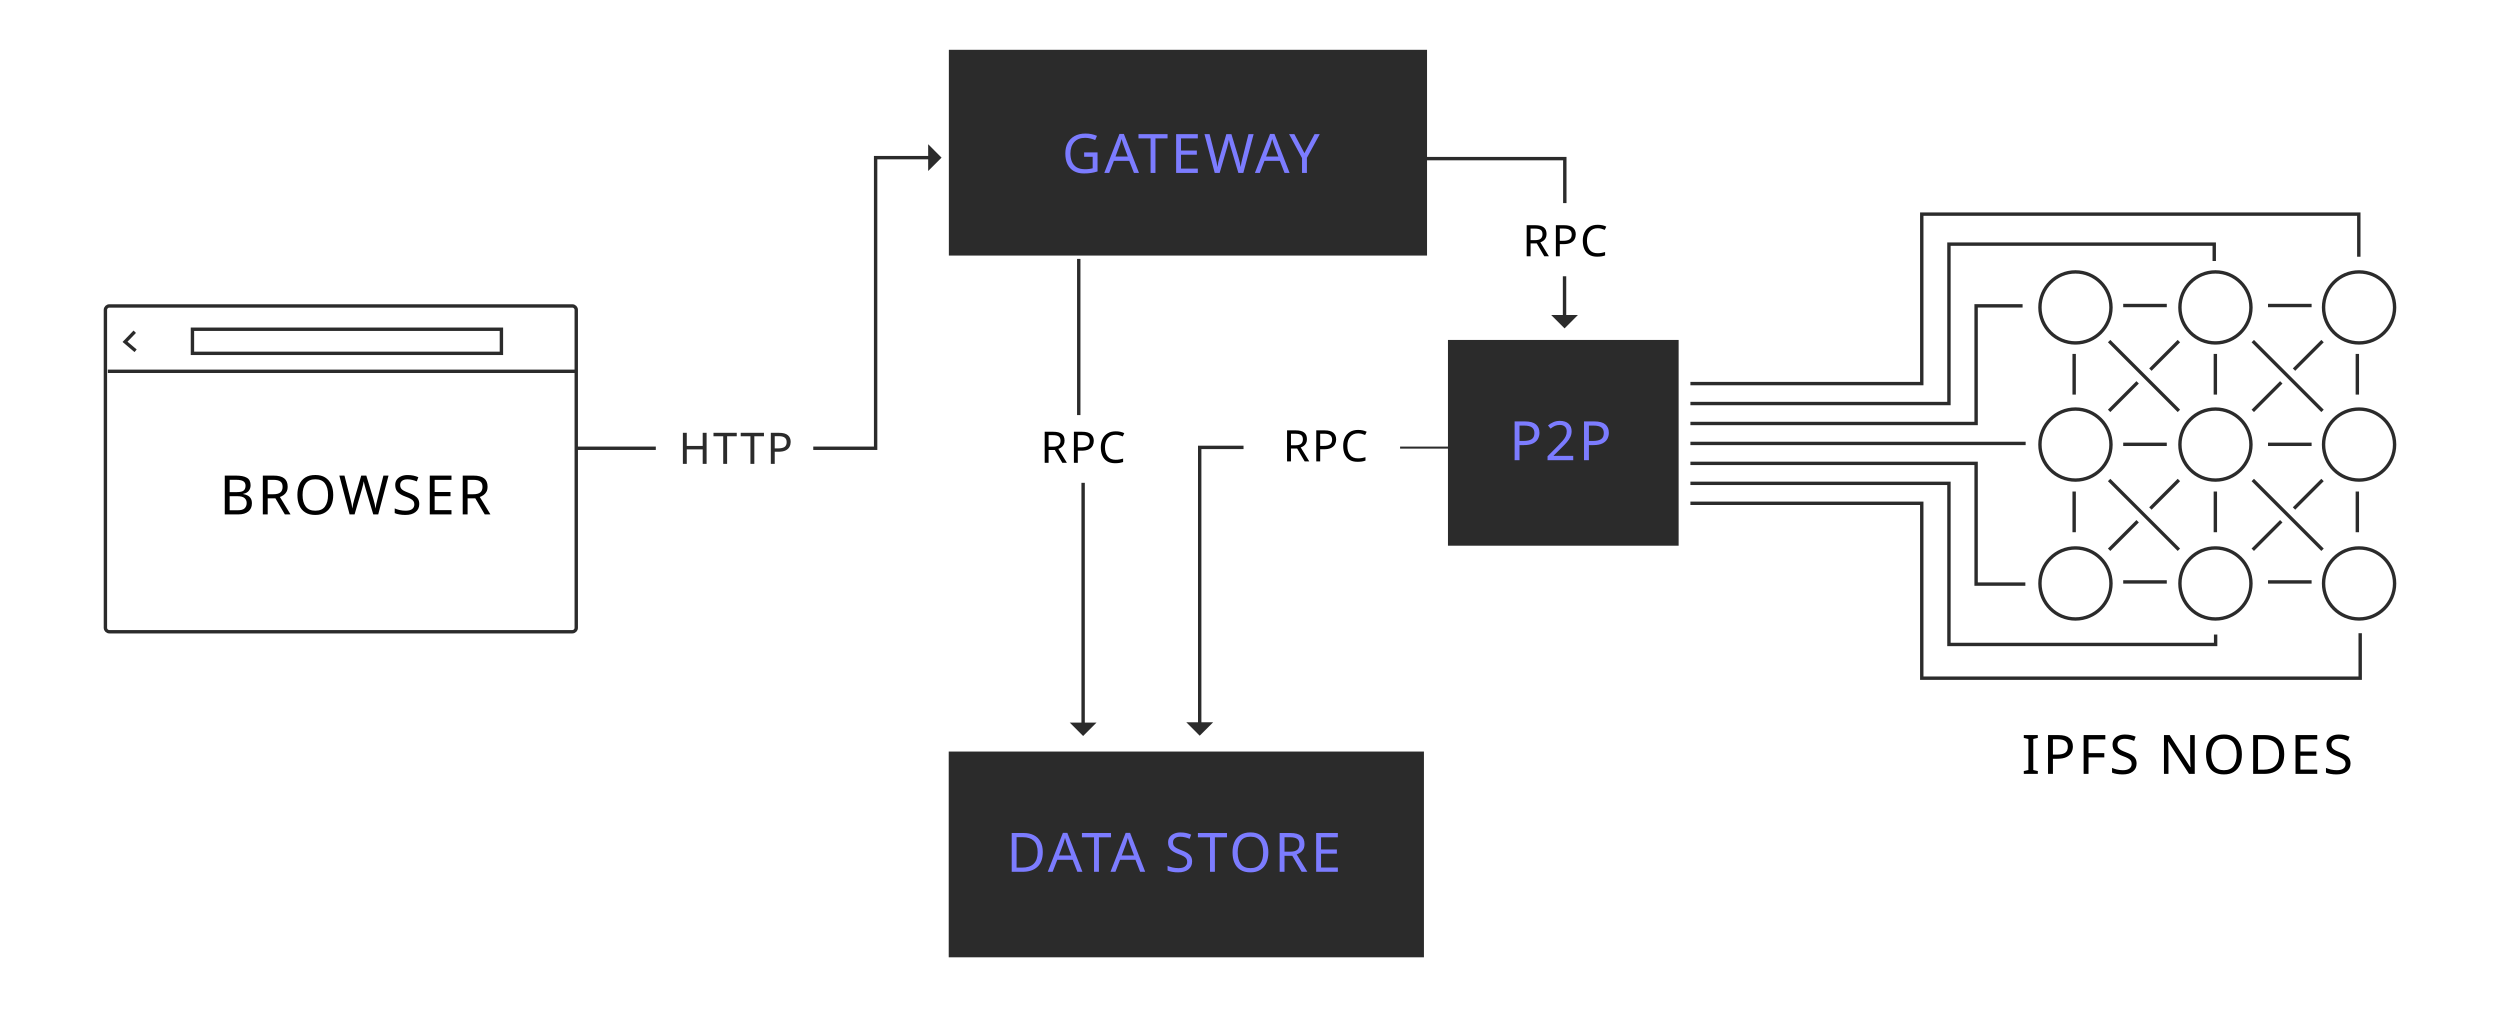
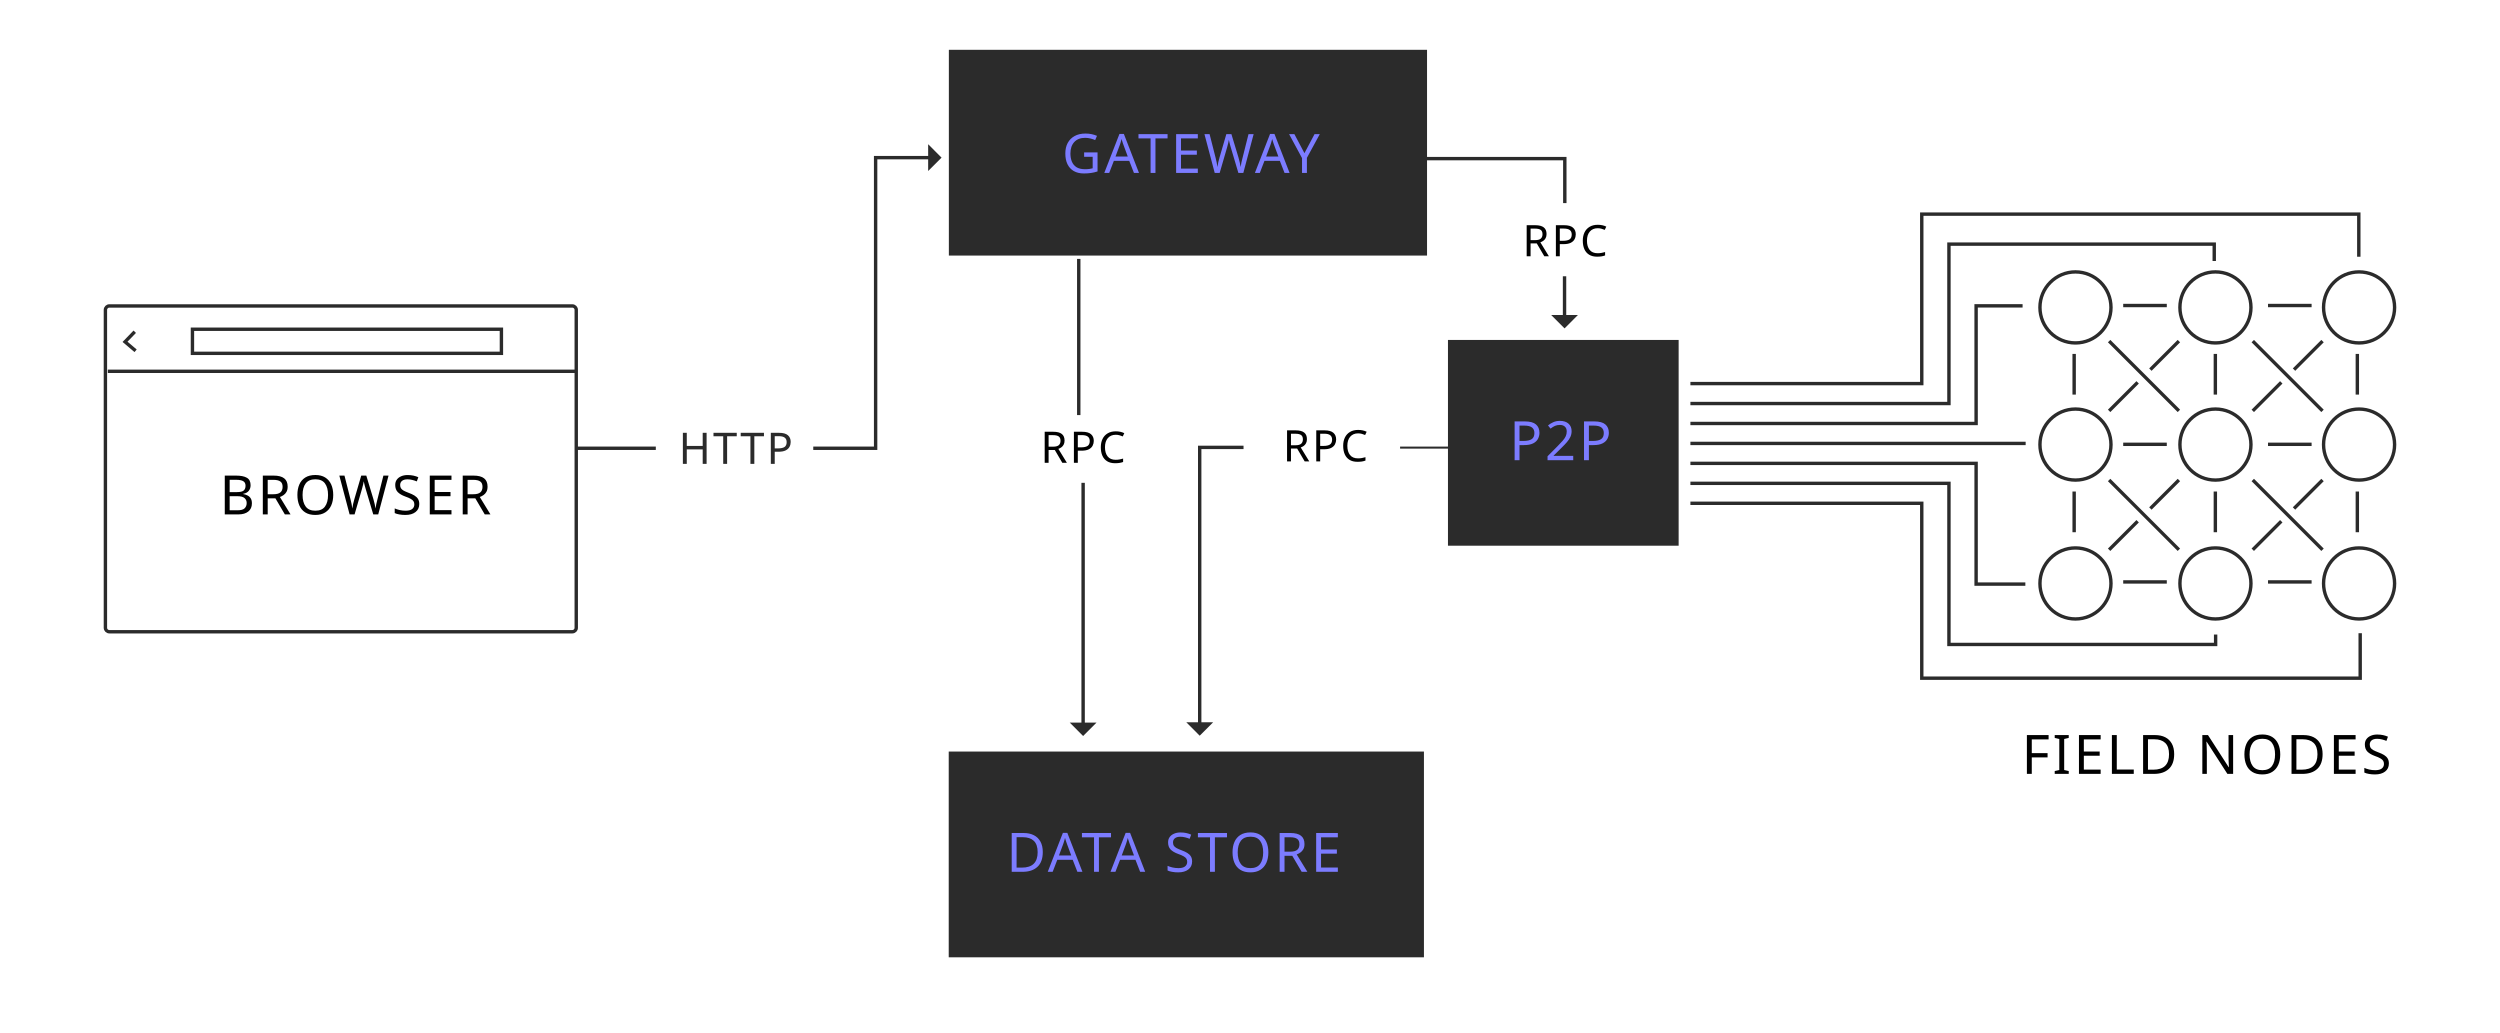
<svg xmlns="http://www.w3.org/2000/svg" id="Layer_1" viewBox="0 0 920 380">
  <defs>
    <style>.cls-1,.cls-2{font-size:20px;letter-spacing:.05em;}.cls-1,.cls-2,.cls-3{font-family:SpaceMono-Regular, 'Space Mono';}.cls-4,.cls-5{fill:#2b2b2b;}.cls-6,.cls-7,.cls-8{fill:none;stroke:#2b2b2b;stroke-miterlimit:10;}.cls-6,.cls-8{stroke-width:1.25px;}.cls-2{fill:#7c7cff;}.cls-7{stroke-width:.75px;}.cls-3,.cls-5{font-size:16px;letter-spacing:.05em;}.cls-5{font-family:SpaceMono-Bold, 'Space Mono';}.cls-8{fill-rule:evenodd;}</style>
  </defs>
  <rect class="cls-4" x="349.18" y="18.33" width="175.97" height="75.72" />
  <rect class="cls-4" x="349.13" y="276.57" width="174.88" height="75.72" />
  <g>
    <line class="cls-6" x1="398.59" y1="177.68" x2="398.59" y2="266.57" />
    <polygon class="cls-4" points="403.53 265.91 393.66 265.91 398.59 270.85 403.53 265.91" />
  </g>
  <g>
    <polyline class="cls-6" points="457.62 164.64 441.49 164.64 441.49 266.47" />
    <polygon class="cls-4" points="446.43 265.8 436.56 265.8 441.49 270.74 446.43 265.8" />
  </g>
  <text class="cls-3" transform="translate(382.9 170.31)">
    <tspan x="0" y="0">RPC</tspan>
  </text>
  <text class="cls-3" transform="translate(472.09 169.79)">
    <tspan x="0" y="0">RPC</tspan>
  </text>
  <polyline class="cls-6" points="575.85 74.74 575.85 58.37 517.09 58.37" />
  <g>
    <line class="cls-6" x1="575.75" y1="101.67" x2="575.75" y2="116.57" />
    <polygon class="cls-4" points="580.69 115.91 570.82 115.91 575.75 120.85 580.69 115.91" />
  </g>
  <g>
    <polyline class="cls-6" points="299.28 164.96 322.23 164.96 322.23 58.01 342.22 58.01" />
    <polygon class="cls-4" points="341.56 53.07 341.56 62.94 346.49 58.01 341.56 53.07" />
  </g>
  <text class="cls-3" transform="translate(560.27 94.3)">
    <tspan x="0" y="0">RPC</tspan>
  </text>
  <text class="cls-5" transform="translate(249.75 170.7)">
    <tspan x="0" y="0">HTTP</tspan>
  </text>
  <line class="cls-7" x1="515.23" y1="164.72" x2="544.97" y2="164.72" />
  <line class="cls-6" x1="241.34" y1="164.96" x2="211.64" y2="164.96" />
  <text class="cls-2" transform="translate(390.82 63.63)">
    <tspan x="0" y="0">GATEWAY</tspan>
  </text>
  <text class="cls-2" transform="translate(370.37 320.83)">
    <tspan x="0" y="0">DATA STORE</tspan>
  </text>
  <g>
    <text class="cls-1" transform="translate(80.78 189.3)">
      <tspan x="0" y="0">BROWSER</tspan>
    </text>
    <rect class="cls-6" x="38.79" y="112.59" width="173.27" height="119.89" rx="1.44" ry="1.44" />
    <line class="cls-6" x1="39.68" y1="136.64" x2="211.78" y2="136.64" />
    <polyline class="cls-8" points="49.59 122.08 46.01 125.79 49.9 129.09" />
    <rect class="cls-6" x="70.82" y="121.16" width="113.7" height="8.87" />
  </g>
  <line class="cls-6" x1="396.98" y1="152.75" x2="396.98" y2="95.28" />
  <g>
    <g>
      <circle class="cls-6" cx="763.77" cy="113.13" r="13.07" />
      <circle class="cls-6" cx="815.28" cy="113.13" r="13.07" />
      <circle class="cls-6" cx="763.77" cy="163.6" r="13.07" />
      <circle class="cls-6" cx="815.28" cy="163.6" r="13.07" />
      <circle class="cls-6" cx="868.14" cy="113.13" r="13.07" />
      <circle class="cls-6" cx="868.14" cy="163.6" r="13.07" />
      <circle class="cls-6" cx="763.77" cy="214.71" r="13.07" />
      <circle class="cls-6" cx="815.28" cy="214.71" r="13.07" />
      <g>
        <line class="cls-6" x1="776.16" y1="125.53" x2="801.83" y2="151.2" />
        <line class="cls-6" x1="801.83" y1="125.53" x2="791.34" y2="136.02" />
        <line class="cls-6" x1="786.65" y1="140.71" x2="776.16" y2="151.2" />
        <line class="cls-6" x1="829.02" y1="125.53" x2="854.69" y2="151.2" />
        <line class="cls-6" x1="854.69" y1="125.53" x2="844.2" y2="136.02" />
        <line class="cls-6" x1="839.51" y1="140.71" x2="829.02" y2="151.2" />
        <line class="cls-6" x1="776.16" y1="176.64" x2="801.83" y2="202.31" />
        <line class="cls-6" x1="801.83" y1="176.64" x2="791.34" y2="187.13" />
        <line class="cls-6" x1="786.65" y1="191.82" x2="776.16" y2="202.31" />
        <line class="cls-6" x1="829.02" y1="176.64" x2="854.69" y2="202.31" />
        <line class="cls-6" x1="854.69" y1="176.64" x2="844.2" y2="187.13" />
        <line class="cls-6" x1="839.51" y1="191.82" x2="829.02" y2="202.31" />
      </g>
      <circle class="cls-6" cx="868.14" cy="214.71" r="13.07" />
      <line class="cls-6" x1="781.34" y1="112.43" x2="797.38" y2="112.43" />
      <line class="cls-6" x1="834.63" y1="112.43" x2="850.67" y2="112.43" />
      <line class="cls-6" x1="781.34" y1="163.51" x2="797.38" y2="163.51" />
      <line class="cls-6" x1="834.63" y1="163.51" x2="850.67" y2="163.51" />
      <line class="cls-6" x1="781.34" y1="214.15" x2="797.38" y2="214.15" />
      <line class="cls-6" x1="834.63" y1="214.15" x2="850.67" y2="214.15" />
      <line class="cls-6" x1="867.5" y1="195.86" x2="867.5" y2="180.88" />
      <line class="cls-6" x1="815.25" y1="195.86" x2="815.25" y2="180.88" />
      <line class="cls-6" x1="763.29" y1="195.86" x2="763.29" y2="180.88" />
      <line class="cls-6" x1="867.5" y1="145.21" x2="867.5" y2="130.24" />
      <line class="cls-6" x1="815.25" y1="145.21" x2="815.25" y2="130.24" />
      <line class="cls-6" x1="763.29" y1="145.21" x2="763.29" y2="130.24" />
    </g>
    <rect class="cls-4" x="532.85" y="125.1" width="84.89" height="75.72" />
    <text class="cls-2" transform="translate(555.44 169.36)">
      <tspan x="0" y="0">P2P</tspan>
    </text>
    <polyline class="cls-6" points="622.07 141.16 707.21 141.16 707.21 78.8 868.04 78.8 868.04 94.48" />
    <polyline class="cls-6" points="622.07 148.5 717.21 148.5 717.21 89.84 814.84 89.84 814.84 96.05" />
    <polyline class="cls-6" points="622.07 155.84 727.21 155.84 727.21 112.55 744.31 112.55" />
    <line class="cls-6" x1="622.07" y1="163.18" x2="745.44" y2="163.18" />
    <polyline class="cls-6" points="622.07 170.52 727.21 170.52 727.21 214.95 745.33 214.95" />
    <polyline class="cls-6" points="622.07 177.87 717.21 177.87 717.21 237.16 815.35 237.16 815.35 233.51" />
    <polyline class="cls-6" points="622.07 185.21 707.21 185.21 707.21 249.57 868.55 249.57 868.55 233.02" />
    <text class="cls-1" transform="translate(743.96 284.79)">
-       <tspan x="0" y="0">IPFS NODES</tspan>
+       <tspan x="0" y="0">FIELD NODES</tspan>
    </text>
  </g>
</svg>
